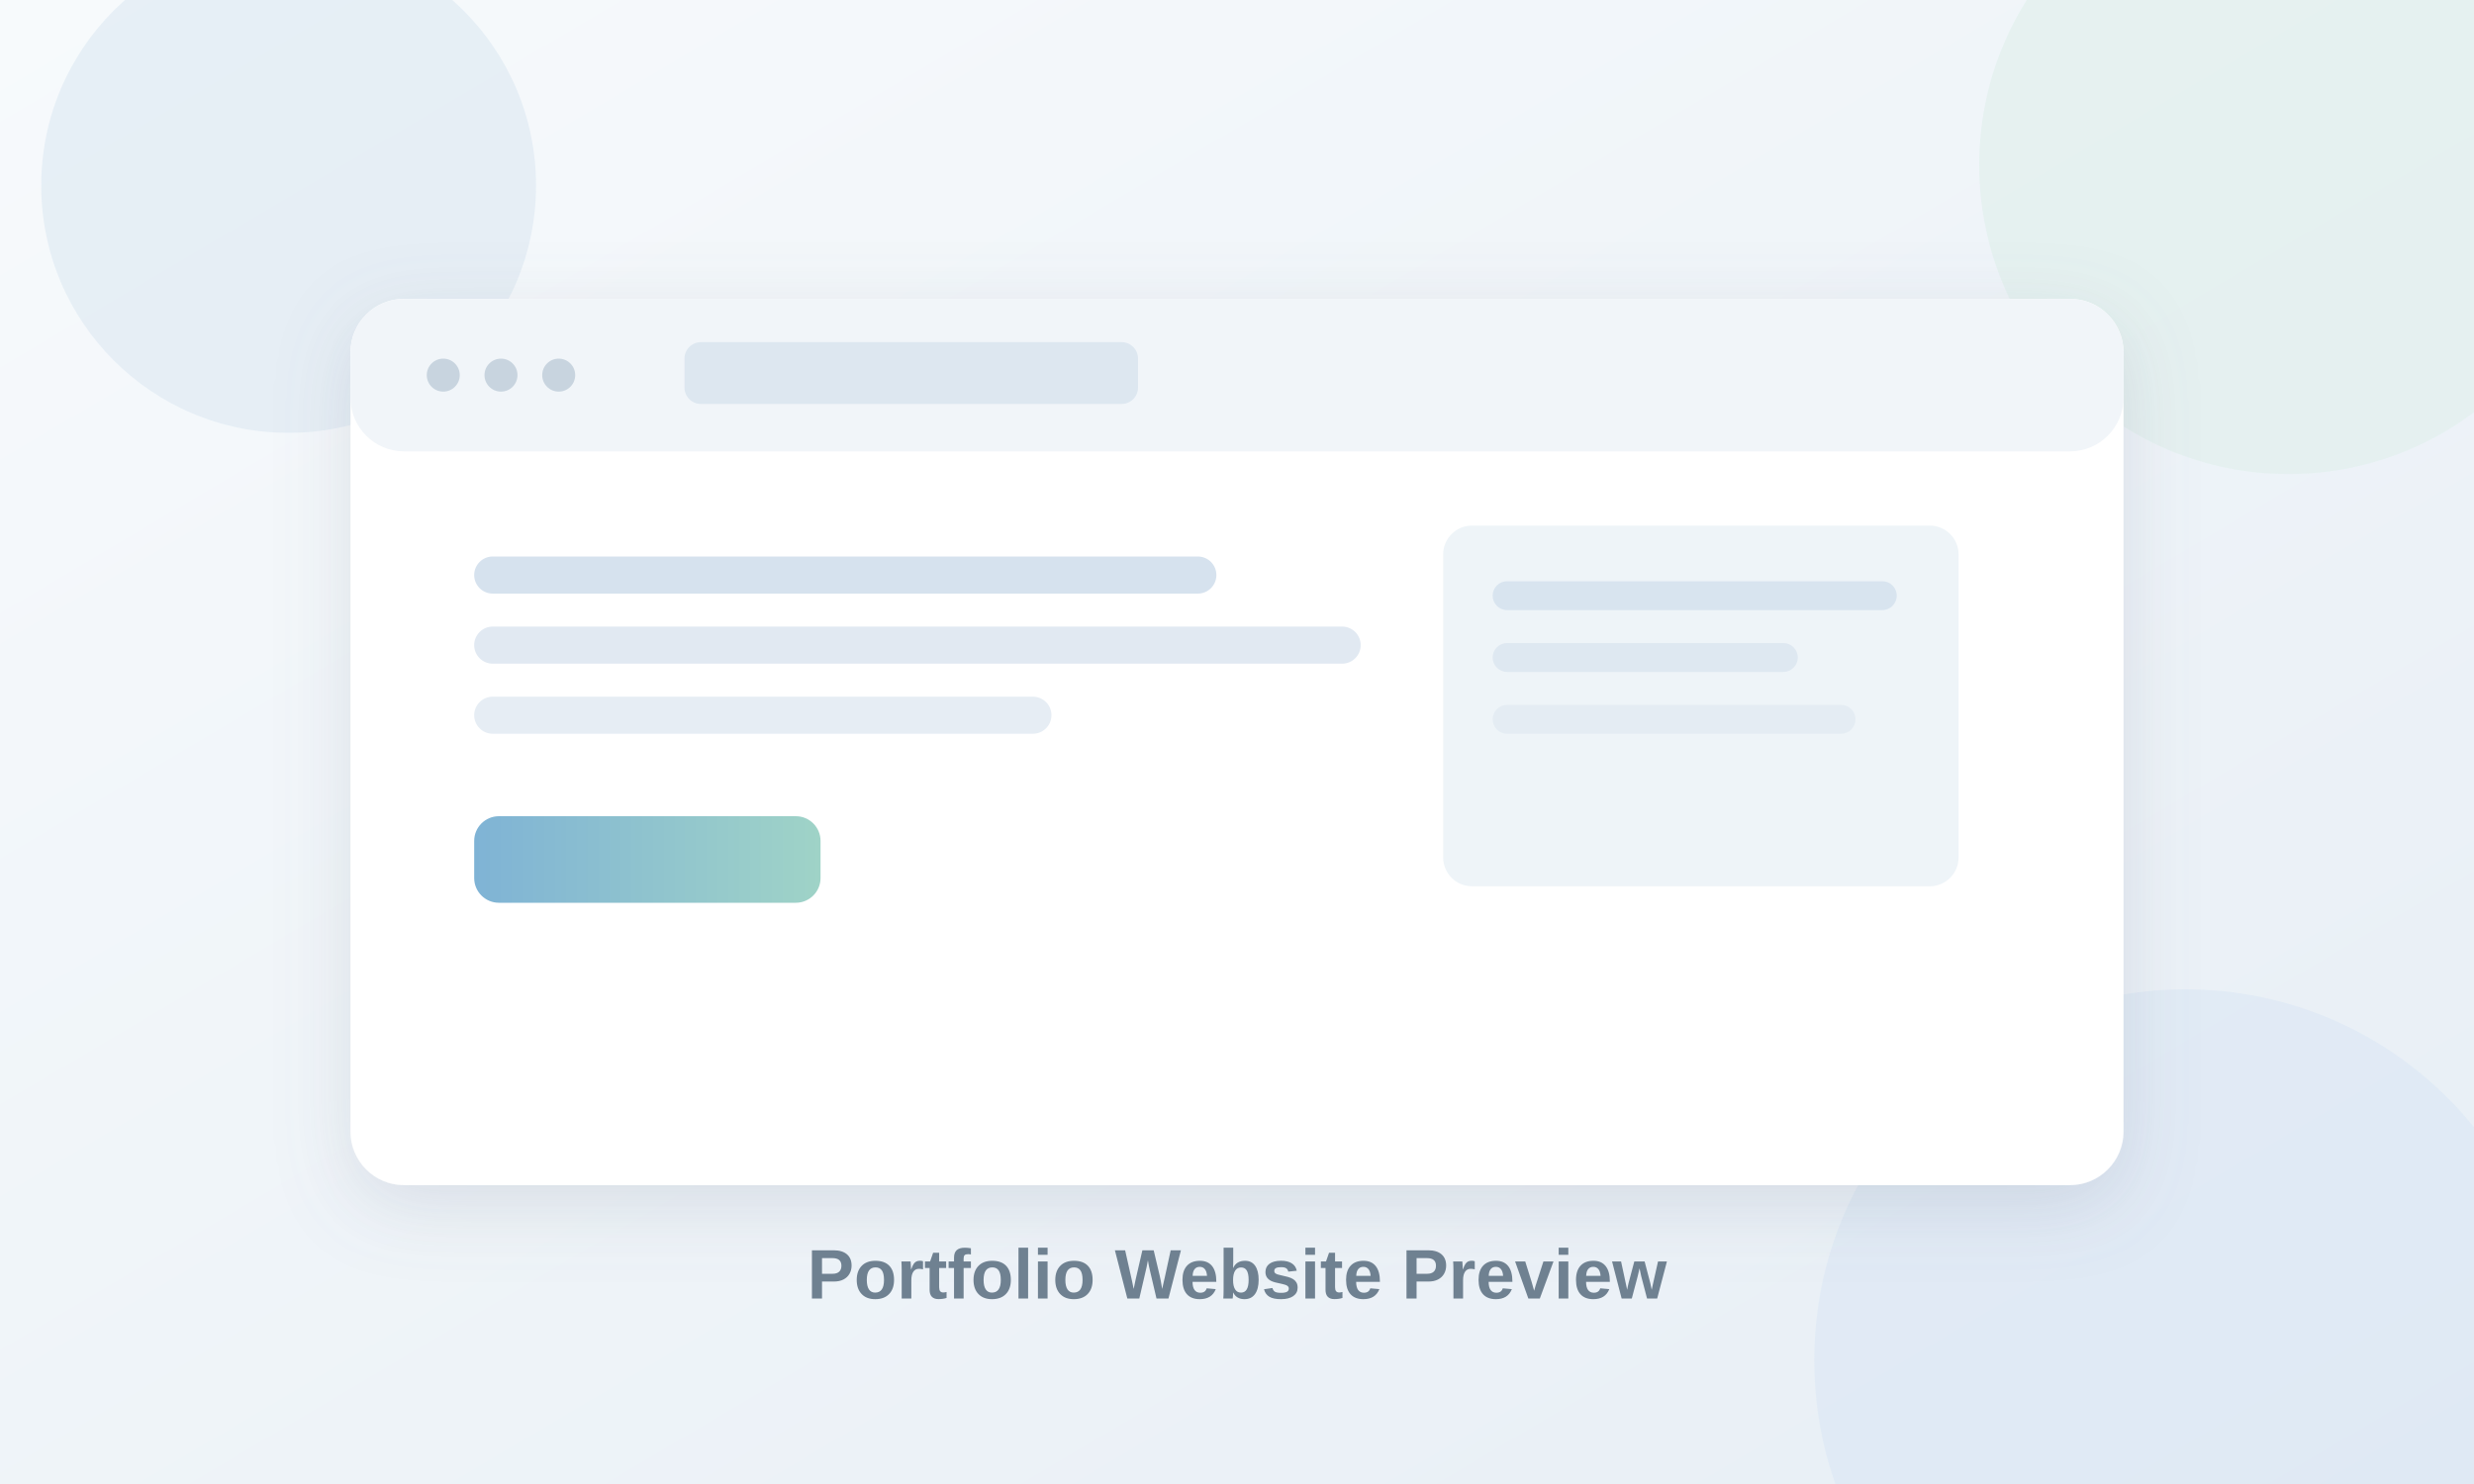
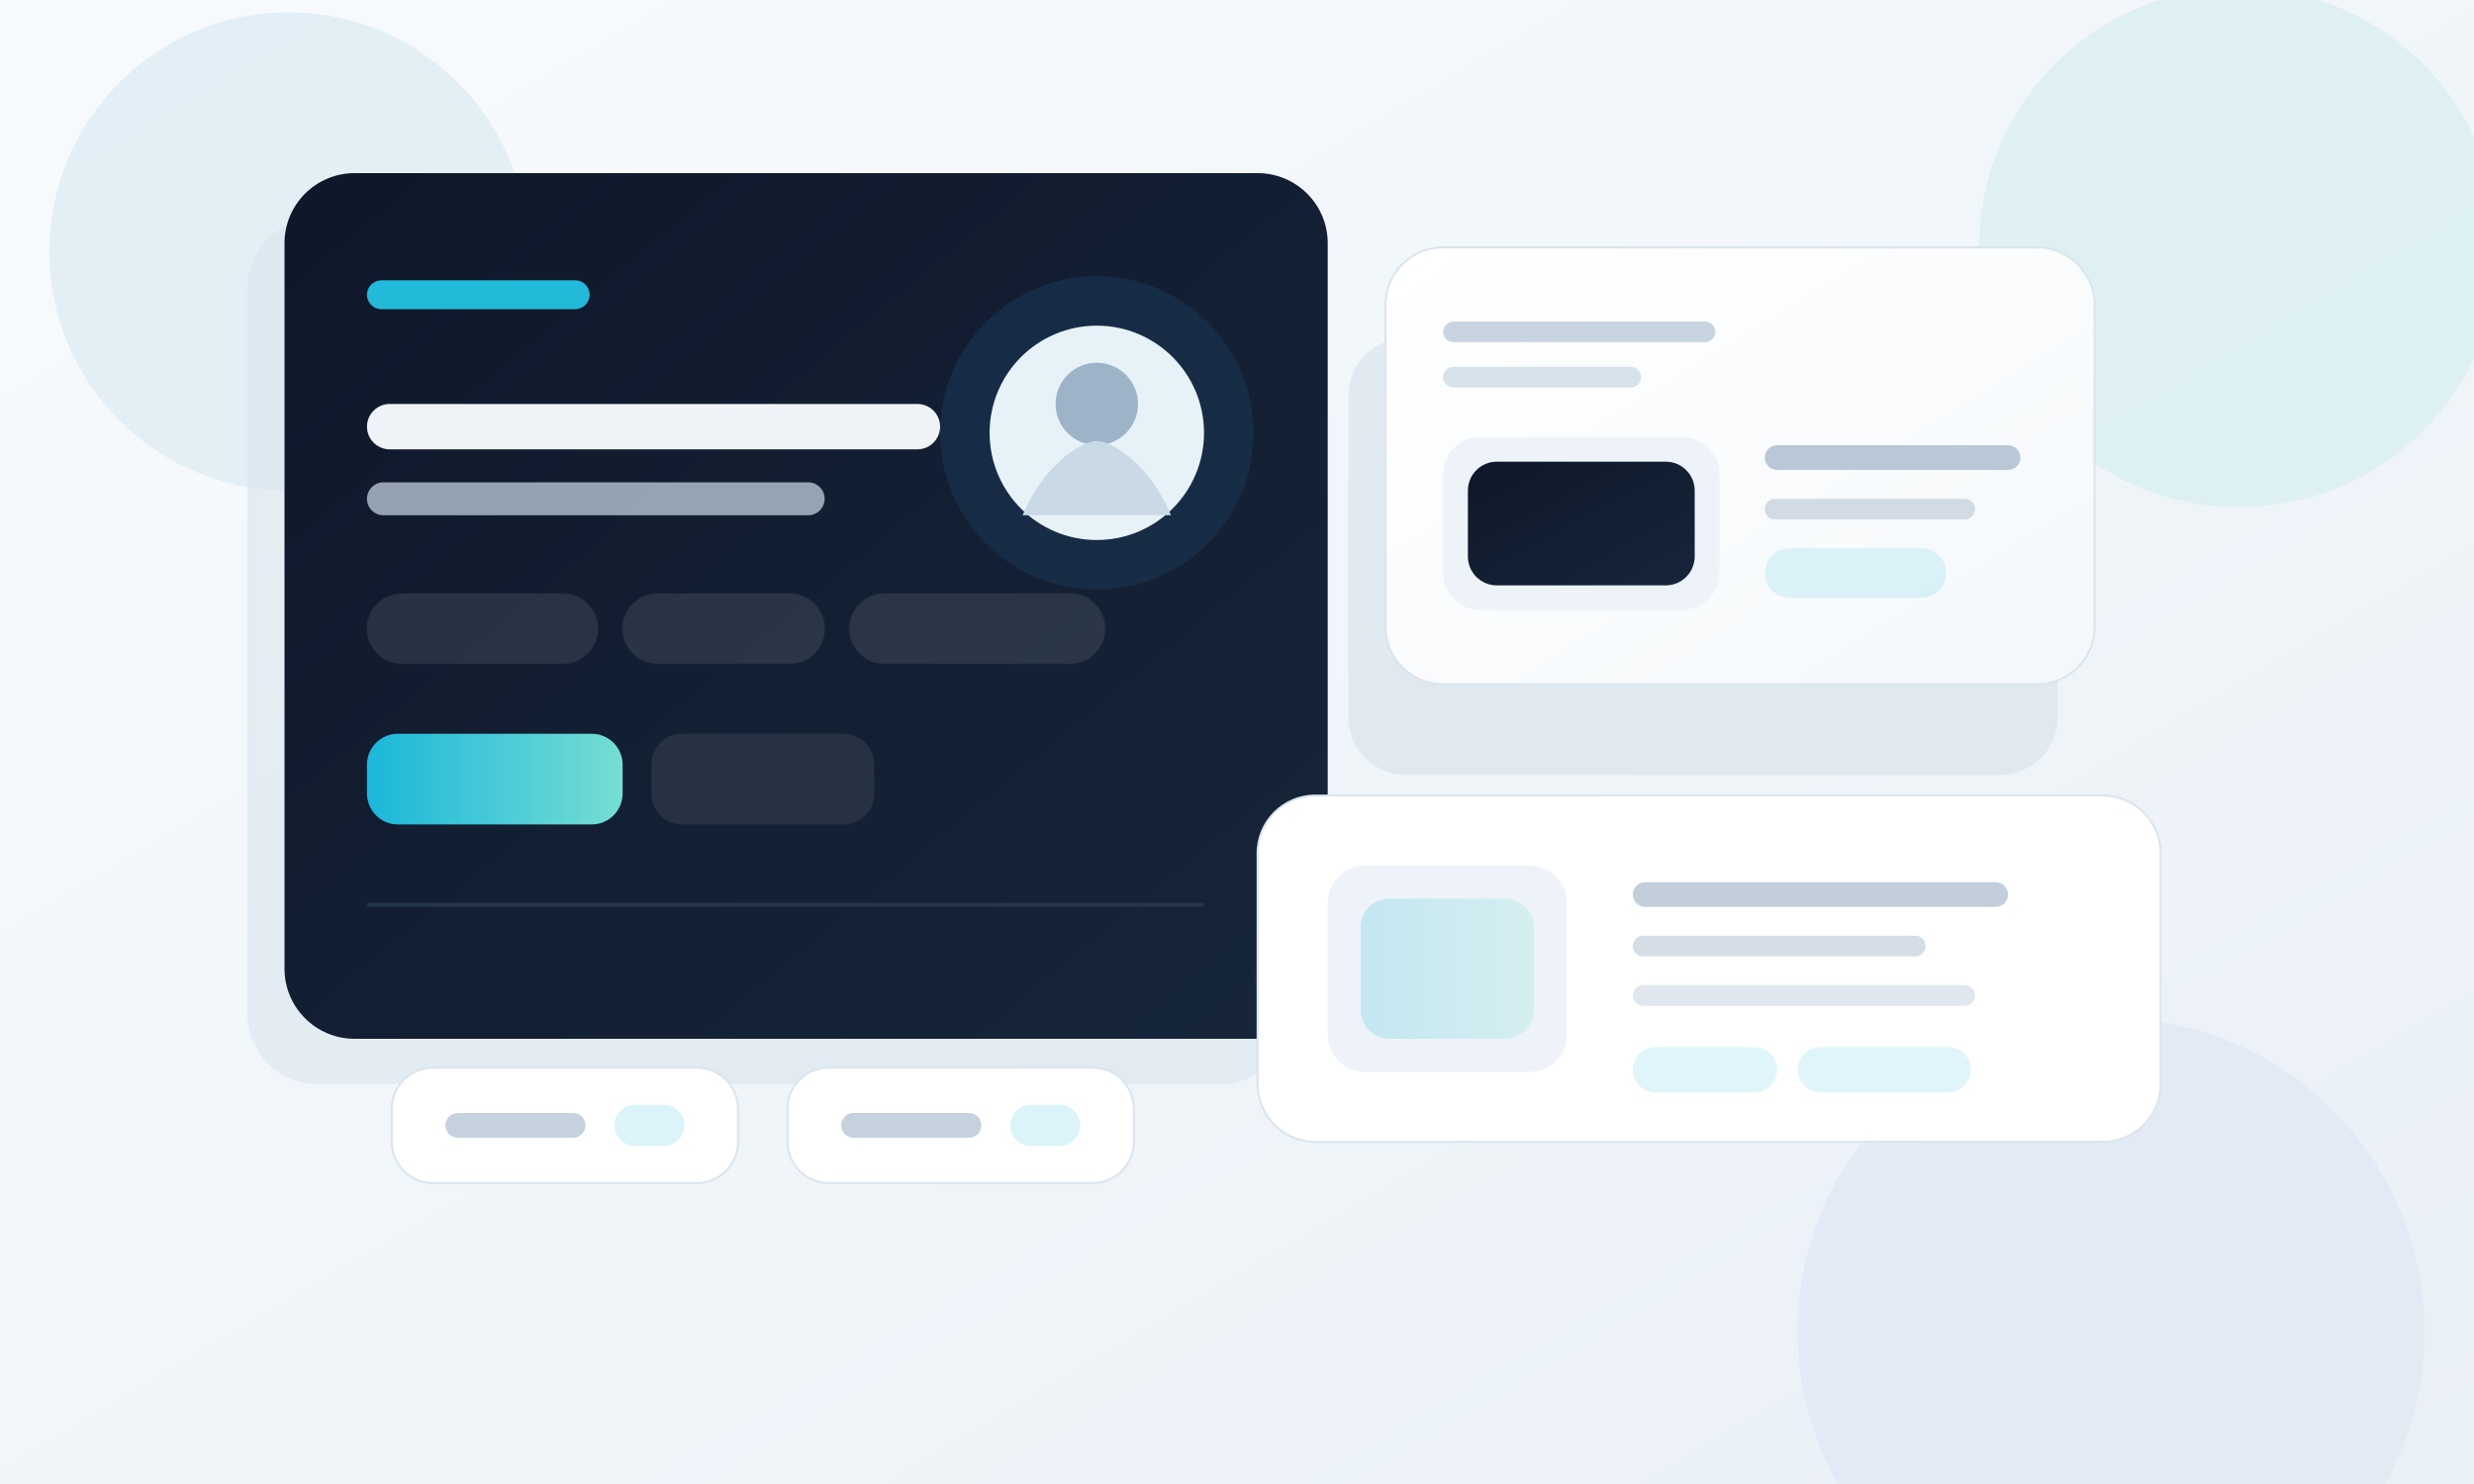
<svg xmlns="http://www.w3.org/2000/svg" width="1200" height="720" viewBox="0 0 1200 720" role="img" aria-labelledby="title desc">
  <defs>
    <linearGradient id="bg" x1="0" y1="0" x2="1" y2="1">
-       <stop offset="0%" stop-color="#f7fafc" />
-       <stop offset="100%" stop-color="#e7eef5" />
+       <stop offset="0%" stop-color="#f8fbfd" />
+       <stop offset="100%" stop-color="#e9f0f6" />
    </linearGradient>
-     <linearGradient id="accent" x1="0" y1="0" x2="1" y2="0">
-       <stop offset="0%" stop-color="#7fb3d5" />
-       <stop offset="100%" stop-color="#9fd3c7" />
+     <linearGradient id="ink" x1="0" y1="0" x2="1" y2="1">
+       <stop offset="0%" stop-color="#0f172a" />
+       <stop offset="100%" stop-color="#16263a" />
    </linearGradient>
-     <filter id="softShadow" x="-20%" y="-20%" width="140%" height="140%">
-       <feDropShadow dx="0" dy="10" stdDeviation="18" flood-color="#7a8a99" flood-opacity="0.2" />
-     </filter>
+     <linearGradient id="aqua" x1="0" y1="0" x2="1" y2="0">
+       <stop offset="0%" stop-color="#1bb7da" />
+       <stop offset="100%" stop-color="#76ddd4" />
+     </linearGradient>
+     <linearGradient id="soft" x1="0" y1="0" x2="1" y2="1">
+       <stop offset="0%" stop-color="#ffffff" />
+       <stop offset="100%" stop-color="#f4f8fb" />
+     </linearGradient>
  </defs>
  <rect width="1200" height="720" fill="url(#bg)" />
-   <circle cx="140" cy="90" r="120" fill="#dce8f2" opacity="0.6" />
-   <circle cx="1110" cy="80" r="150" fill="#e1f0ed" opacity="0.7" />
-   <circle cx="1060" cy="660" r="180" fill="#d9e6f4" opacity="0.55" />
-   <g filter="url(#softShadow)">
-     <rect x="170" y="145" width="860" height="430" rx="26" fill="#ffffff" />
-     <rect x="170" y="145" width="860" height="74" rx="26" fill="#f1f5f9" />
+   <circle cx="140" cy="122" r="116" fill="#dfeaf3" opacity="0.78" />
+   <circle cx="1086" cy="120" r="126" fill="#d8eef0" opacity="0.78" />
+   <circle cx="1024" cy="646" r="152" fill="#dfe7f4" opacity="0.72" />
+   <g transform="translate(120 84)">
+     <rect x="0" y="22" width="506" height="420" rx="34" fill="#d7e2ec" opacity="0.52" />
+     <rect x="18" y="0" width="506" height="420" rx="34" fill="url(#ink)" />
+     <rect x="58" y="52" width="108" height="14" rx="7" fill="#22c1df" opacity="0.96" />
+     <rect x="58" y="112" width="278" height="22" rx="11" fill="#f8fbff" opacity="0.96" />
+     <rect x="58" y="150" width="222" height="16" rx="8" fill="#b5c4d5" opacity="0.8" />
+     <rect x="58" y="204" width="112" height="34" rx="17" fill="#ffffff" opacity="0.1" stroke="#ffffff" stroke-opacity="0.22" />
+     <rect x="182" y="204" width="98" height="34" rx="17" fill="#ffffff" opacity="0.1" stroke="#ffffff" stroke-opacity="0.22" />
+     <rect x="292" y="204" width="124" height="34" rx="17" fill="#ffffff" opacity="0.1" stroke="#ffffff" stroke-opacity="0.22" />
+     <rect x="58" y="272" width="124" height="44" rx="15" fill="url(#aqua)" />
+     <rect x="196" y="272" width="108" height="44" rx="15" fill="#ffffff" opacity="0.08" stroke="#ffffff" stroke-opacity="0.18" />
+     <circle cx="412" cy="126" r="76" fill="#18314d" opacity="0.7" />
+     <circle cx="412" cy="126" r="52" fill="#e6f2f7" />
+     <circle cx="412" cy="112" r="20" fill="#9db4c8" />
+     <path d="M376 166c10-24 28-36 36-36s26 12 36 36" fill="#c9dae6" />
+     <rect x="58" y="354" width="406" height="2" rx="1" fill="#26364a" />
  </g>
-   <circle cx="215" cy="182" r="8" fill="#c8d4df" />
-   <circle cx="243" cy="182" r="8" fill="#c8d4df" />
-   <circle cx="271" cy="182" r="8" fill="#c8d4df" />
-   <rect x="332" y="166" width="220" height="30" rx="8" fill="#dde7f0" />
-   <rect x="230" y="270" width="360" height="18" rx="9" fill="#d6e2ee" />
-   <rect x="230" y="304" width="430" height="18" rx="9" fill="#e1e9f2" />
-   <rect x="230" y="338" width="280" height="18" rx="9" fill="#e6edf4" />
-   <rect x="230" y="396" width="168" height="42" rx="12" fill="url(#accent)" />
-   <rect x="700" y="255" width="250" height="175" rx="14" fill="#eef4f8" />
-   <rect x="724" y="282" width="196" height="14" rx="7" fill="#d8e4ef" />
-   <rect x="724" y="312" width="148" height="14" rx="7" fill="#dee8f1" />
-   <rect x="724" y="342" width="176" height="14" rx="7" fill="#e4ecf3" />
-   <text x="600" y="630" text-anchor="middle" font-family="Segoe UI, Arial, sans-serif" font-size="34" font-weight="600" fill="#6f8191">
-     Portfolio Website Preview
-   </text>
+   <g transform="translate(654 120)">
+     <rect x="0" y="44" width="344" height="212" rx="28" fill="#d5e0ea" opacity="0.58" />
+     <rect x="18" y="0" width="344" height="212" rx="28" fill="url(#soft)" stroke="#dbe5ee" />
+     <rect x="46" y="36" width="132" height="10" rx="5" fill="#c8d5e0" />
+     <rect x="46" y="58" width="96" height="10" rx="5" fill="#d8e2ea" />
+     <rect x="46" y="92" width="134" height="84" rx="18" fill="#edf3f8" />
+     <rect x="58" y="104" width="110" height="60" rx="14" fill="url(#ink)" />
+     <rect x="202" y="96" width="124" height="12" rx="6" fill="#b9c8d6" />
+     <rect x="202" y="122" width="102" height="10" rx="5" fill="#d2dbe4" />
+     <rect x="202" y="146" width="88" height="24" rx="12" fill="#1bb7da" opacity="0.14" />
+   </g>
+   <g transform="translate(610 386)">
+     <rect x="0" y="0" width="438" height="168" rx="28" fill="#ffffff" stroke="#dbe5ee" />
+     <rect x="34" y="34" width="116" height="100" rx="18" fill="#edf3f8" />
+     <rect x="50" y="50" width="84" height="68" rx="14" fill="url(#aqua)" opacity="0.2" />
+     <rect x="182" y="42" width="182" height="12" rx="6" fill="#c2cfdb" />
+     <rect x="182" y="68" width="142" height="10" rx="5" fill="#d5dde6" />
+     <rect x="182" y="92" width="166" height="10" rx="5" fill="#e0e7ee" />
+     <rect x="182" y="122" width="70" height="22" rx="11" fill="#1bb7da" opacity="0.14" />
+     <rect x="262" y="122" width="84" height="22" rx="11" fill="#1bb7da" opacity="0.14" />
+   </g>
+   <g transform="translate(190 518)">
+     <rect x="0" y="0" width="168" height="56" rx="20" fill="#ffffff" stroke="#dbe5ee" />
+     <rect x="26" y="22" width="68" height="12" rx="6" fill="#c5d2de" />
+     <rect x="108" y="18" width="34" height="20" rx="10" fill="#1bb7da" opacity="0.16" />
+     <rect x="192" y="0" width="168" height="56" rx="20" fill="#ffffff" stroke="#dbe5ee" />
+     <rect x="218" y="22" width="68" height="12" rx="6" fill="#c5d2de" />
+     <rect x="300" y="18" width="34" height="20" rx="10" fill="#1bb7da" opacity="0.16" />
+   </g>
</svg>
